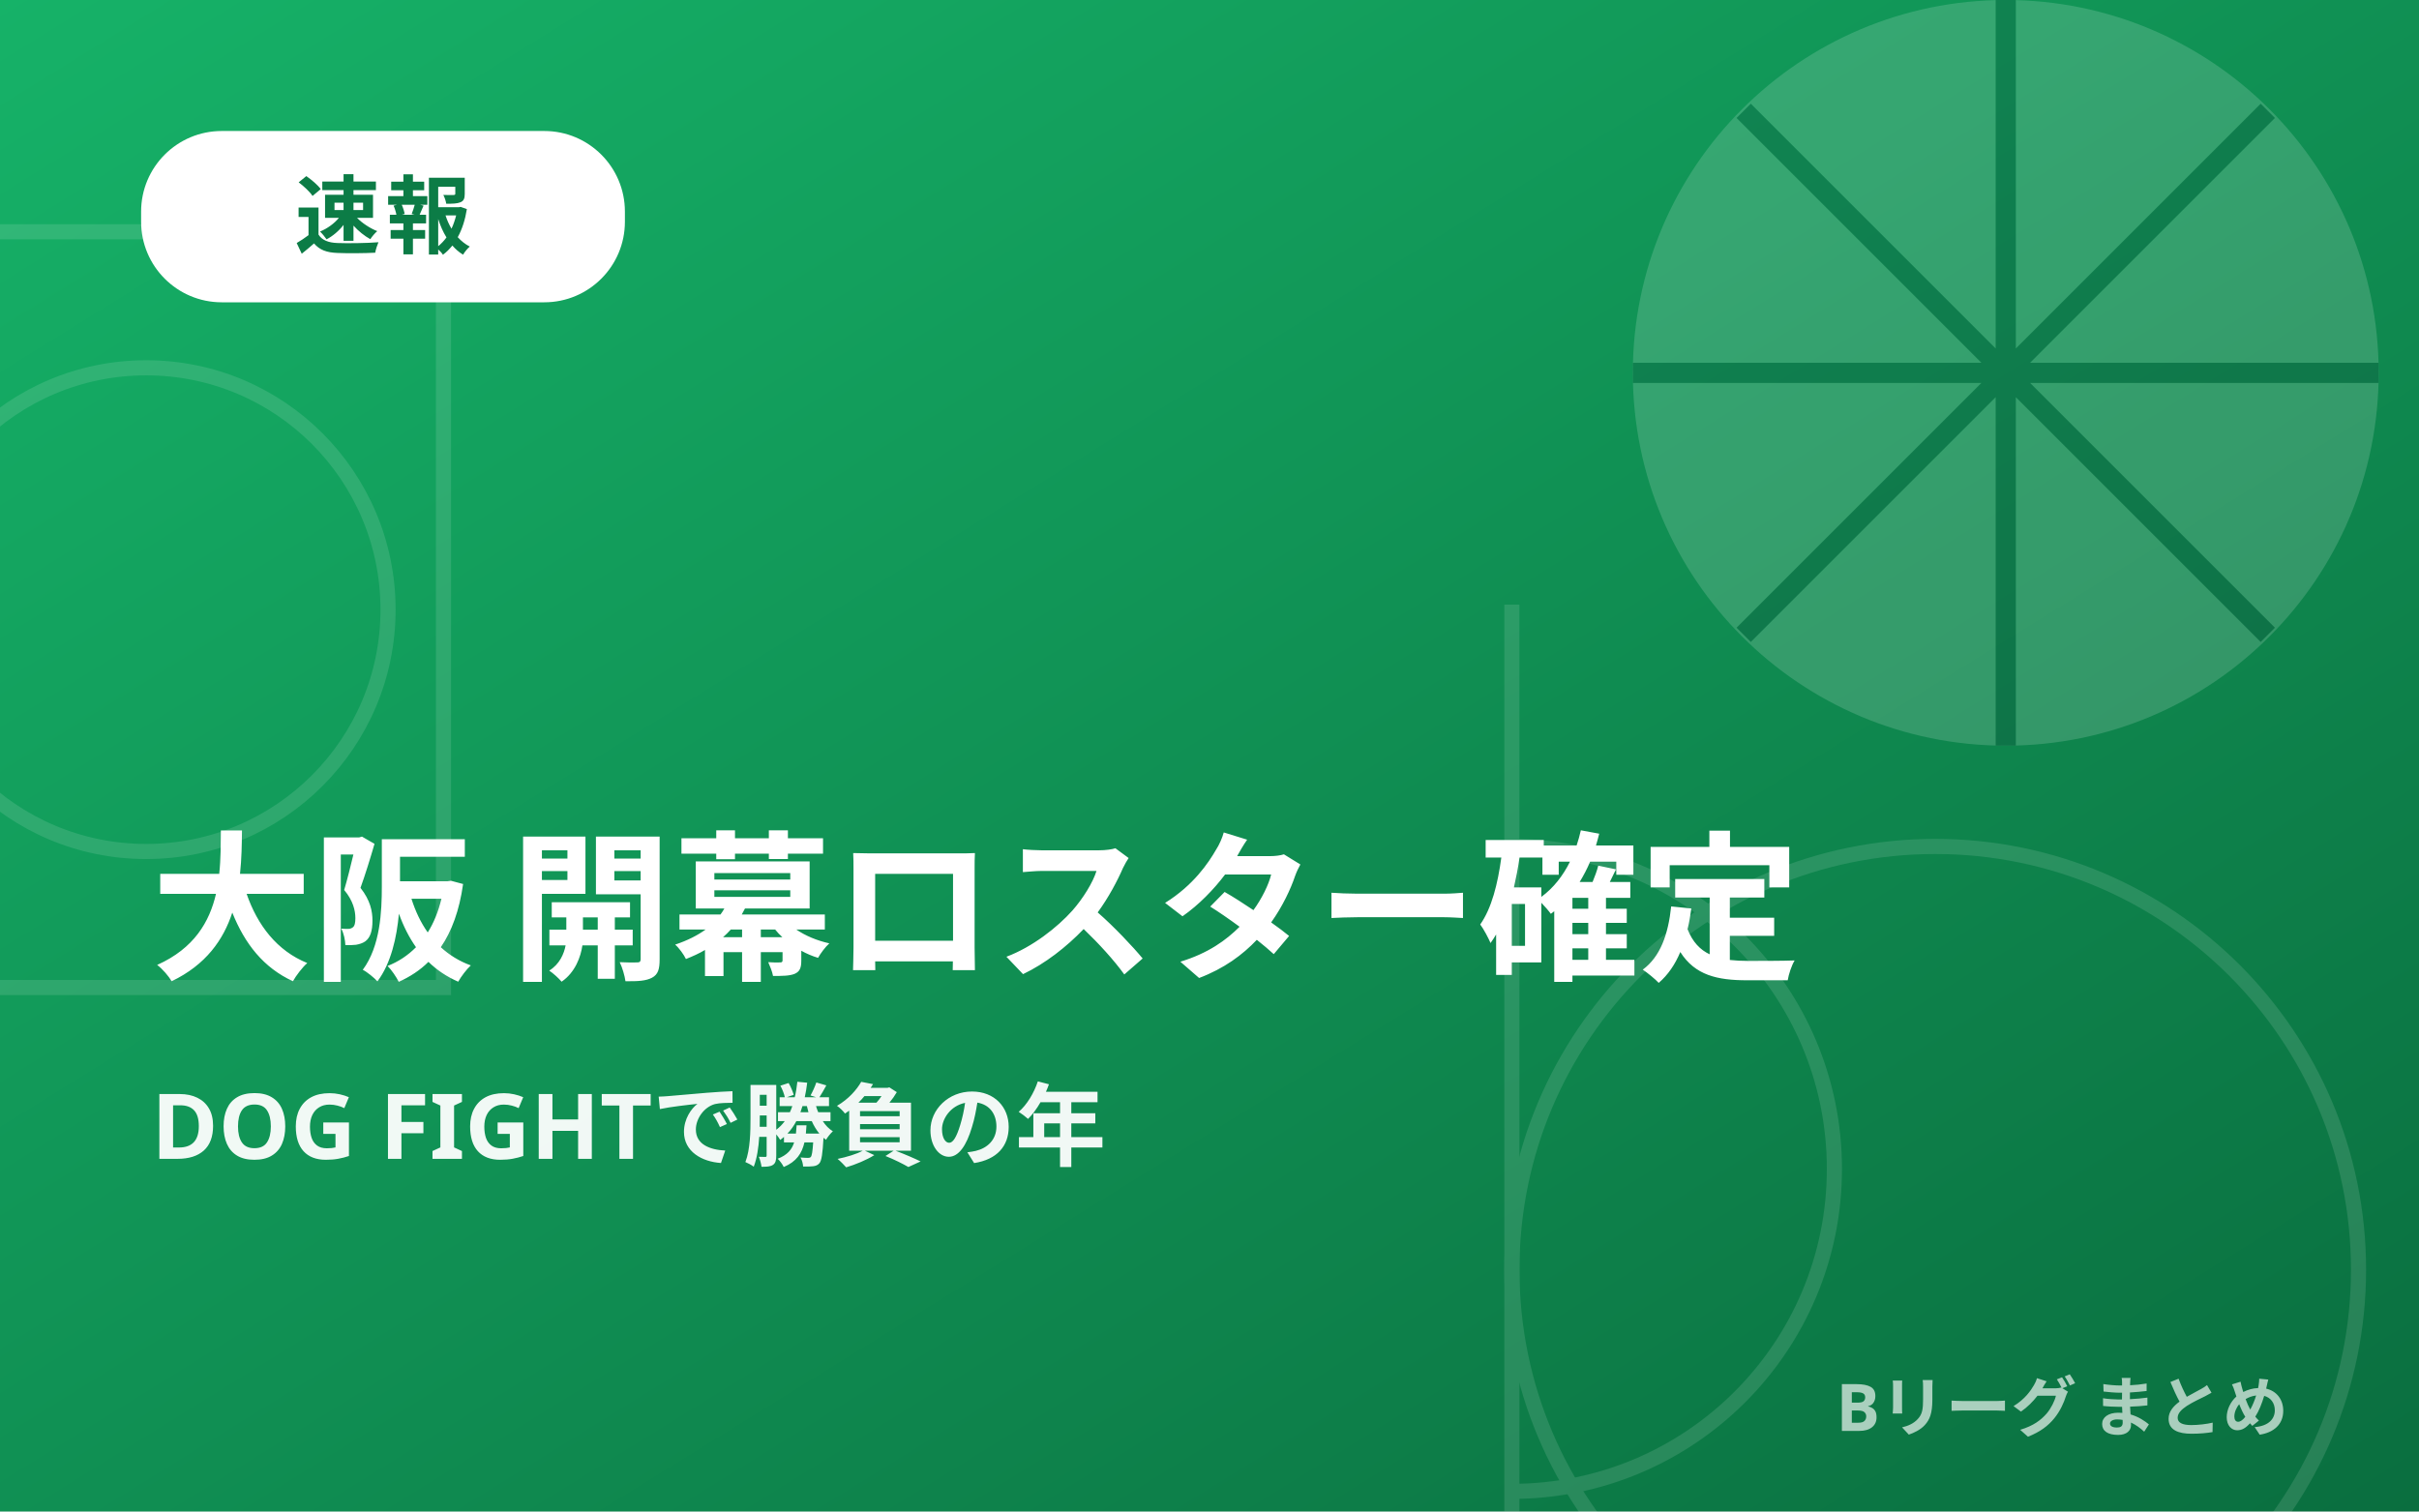
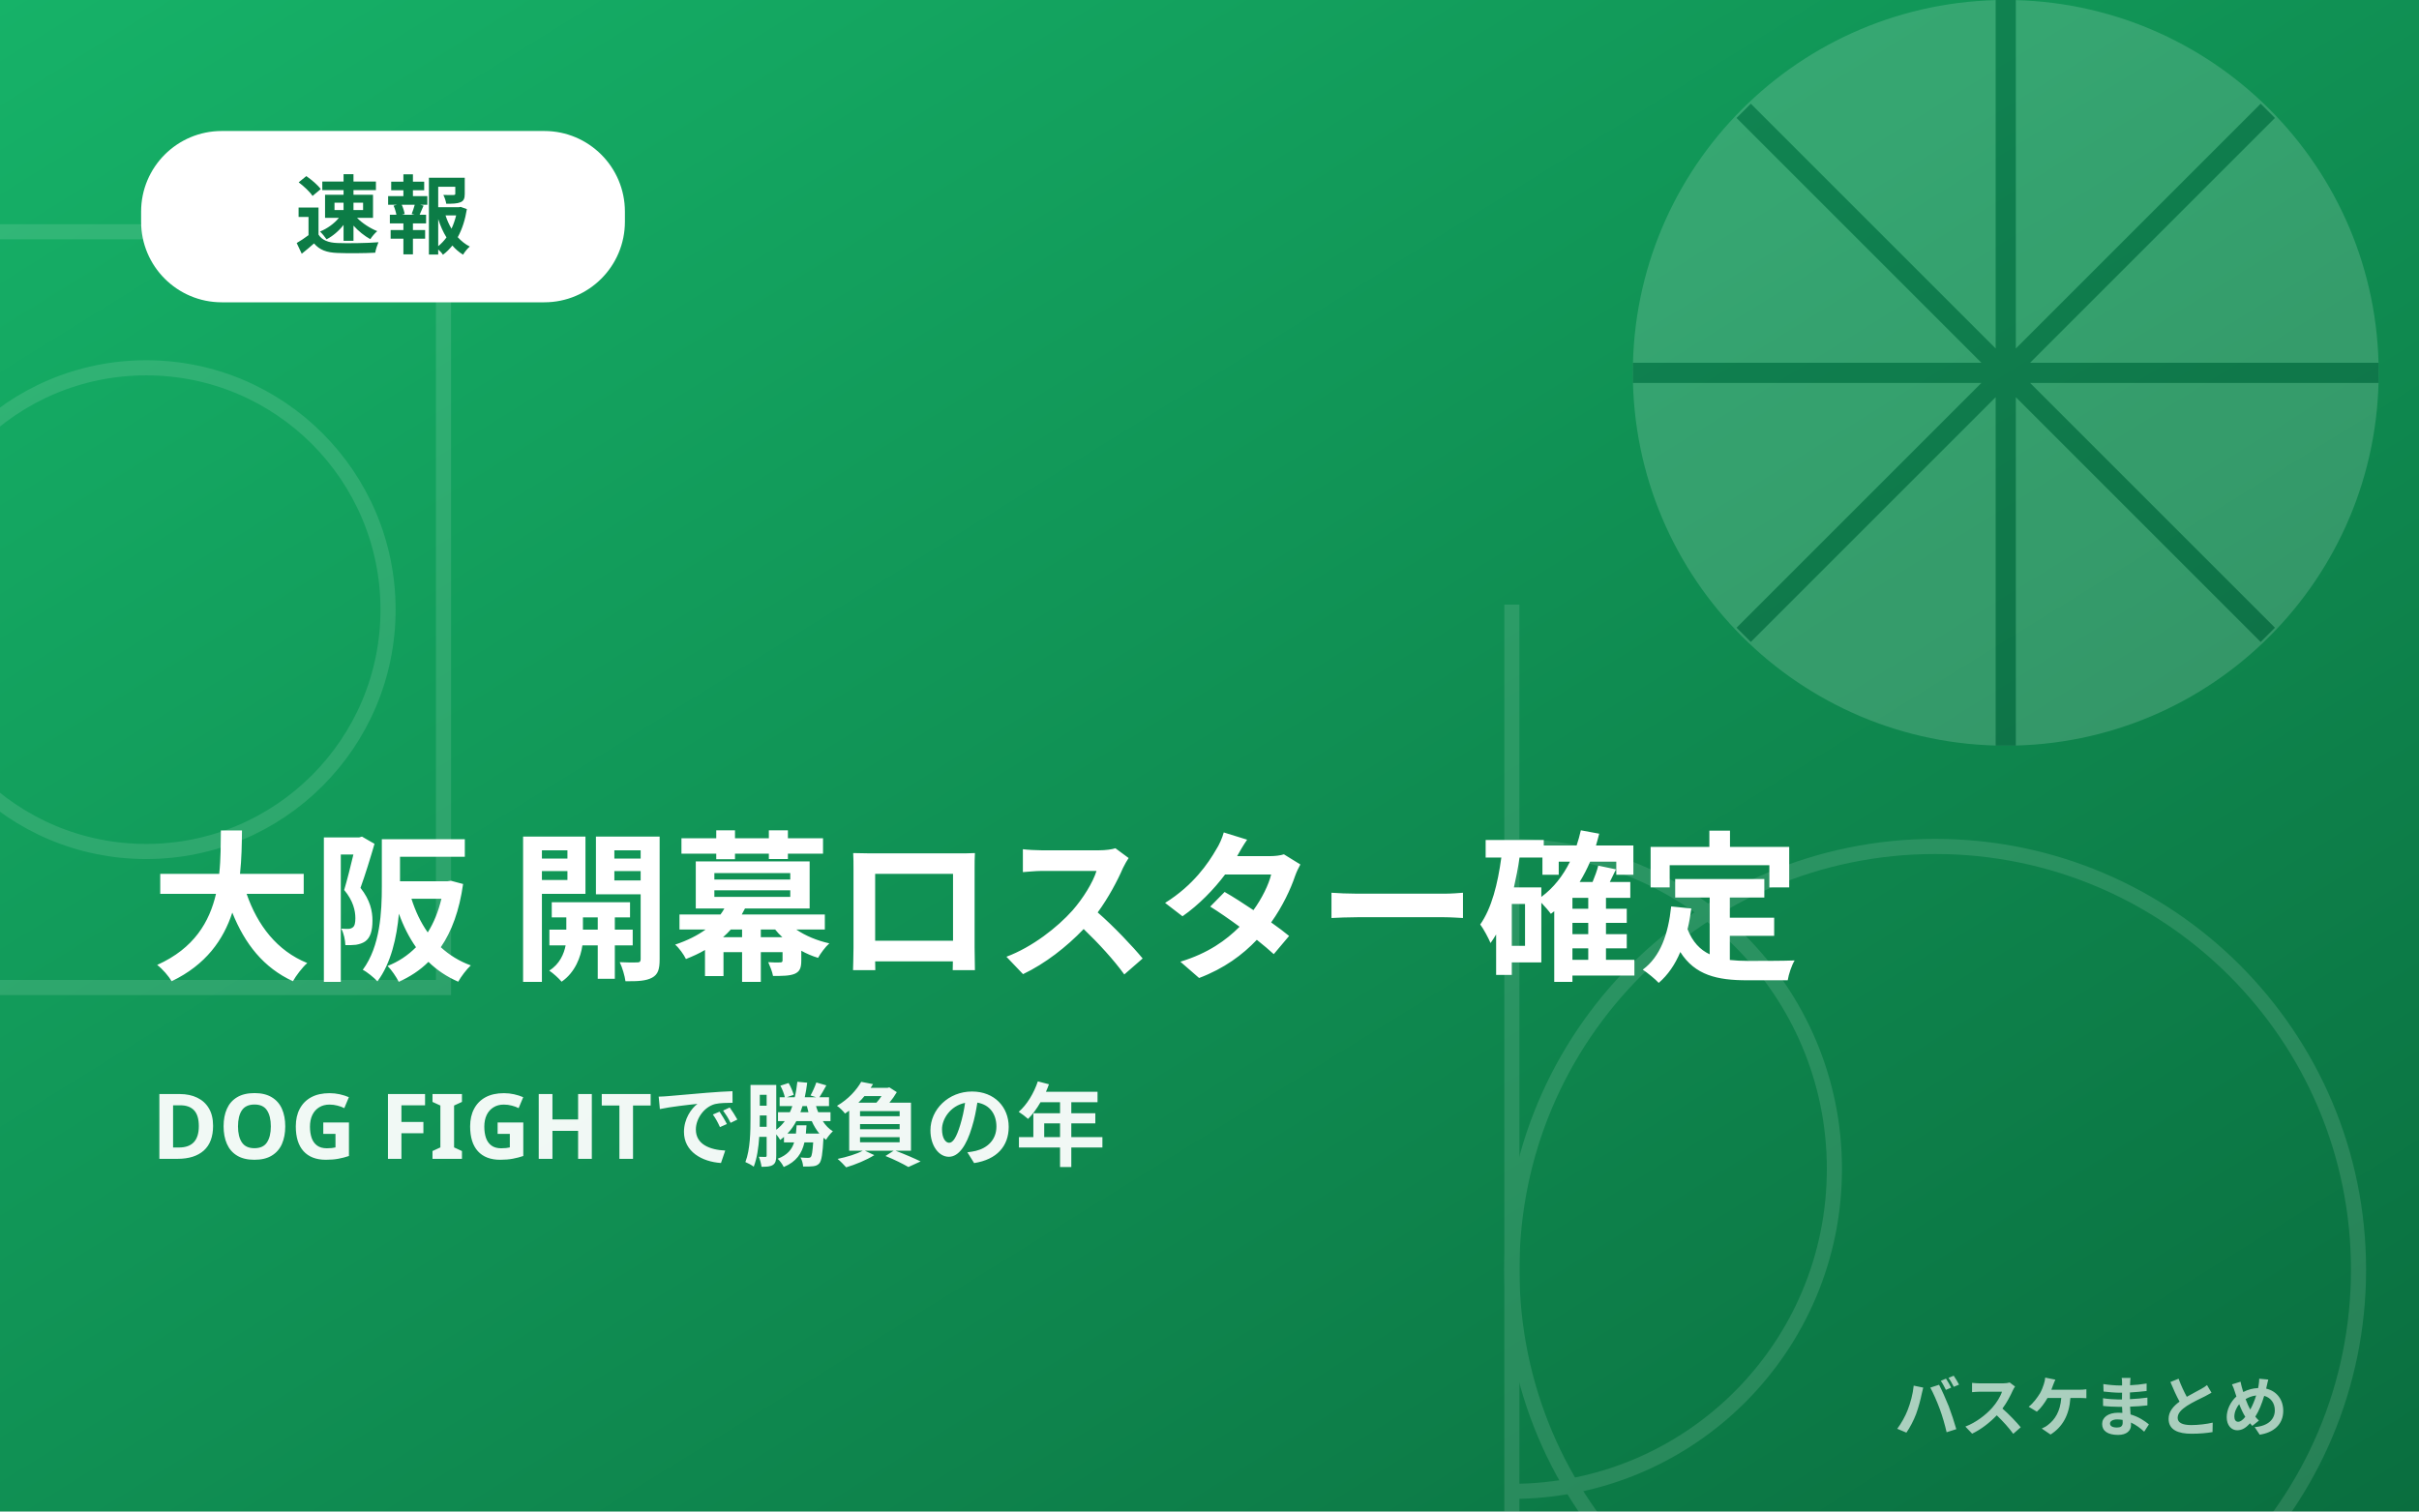
<svg xmlns="http://www.w3.org/2000/svg" viewBox="0 0 480 300" role="img" aria-label="大阪エヴェッサ 開幕ロスター確定 ／ DOG FIGHTで勝負の年">
  <defs>
    <linearGradient id="g" x1="0" y1="0" x2="1" y2="1">
      <stop offset="0" stop-color="#16b268" />
      <stop offset="1" stop-color="#0a6e3f" />
    </linearGradient>
  </defs>
  <rect width="480" height="300" fill="url(#g)" />
  <g stroke="#ffffff" stroke-width="3" fill="none" opacity="0.12">
    <circle cx="384" cy="252" r="84" />
    <line x1="300" y1="120" x2="300" y2="300" />
    <path d="M300 168 a64 64 0 0 1 0 128" />
    <rect x="-30" y="46" width="118" height="150" />
    <circle cx="29" cy="121" r="48" />
  </g>
  <g transform="translate(398,74)" opacity="0.16">
    <circle r="74" fill="#ffffff" />
    <path d="M-74 0H74 M0 -74V74 M-52 -52Q0 0 52 52 M52 -52Q0 0 -52 52" stroke="#0d1b2a" stroke-width="4" fill="none" />
  </g>
  <rect x="28" y="26" rx="16" ry="16" width="96" height="34" fill="#ffffff" />
  <text x="76.0" y="49" font-family="'Hiragino Kaku Gothic ProN','Noto Sans JP','Yu Gothic',Meiryo,sans-serif" font-weight="800" font-size="17" fill="#0c7c46" text-anchor="middle" letter-spacing="1">速報</text>
  <text x="30" y="192" font-family="'Hiragino Kaku Gothic ProN','Noto Sans JP','Yu Gothic',Meiryo,sans-serif" font-weight="900" font-size="32" fill="#ffffff">大阪 開幕ロスター確定</text>
  <text x="30" y="230" font-family="'Hiragino Kaku Gothic ProN','Noto Sans JP','Yu Gothic',Meiryo,sans-serif" font-weight="700" font-size="18" fill="#ffffff" opacity="0.94">DOG FIGHTで勝負の年</text>
-   <text x="454" y="284" font-family="'Hiragino Kaku Gothic ProN','Noto Sans JP','Yu Gothic',Meiryo,sans-serif" text-anchor="end" font-weight="800" font-size="13" fill="#ffffff" opacity="0.65">Bリーグ まとめ</text>
+   <text x="454" y="284" font-family="'Hiragino Kaku Gothic ProN','Noto Sans JP','Yu Gothic',Meiryo,sans-serif" text-anchor="end" font-weight="800" font-size="13" fill="#ffffff" opacity="0.65">バスケまとめ</text>
</svg>
